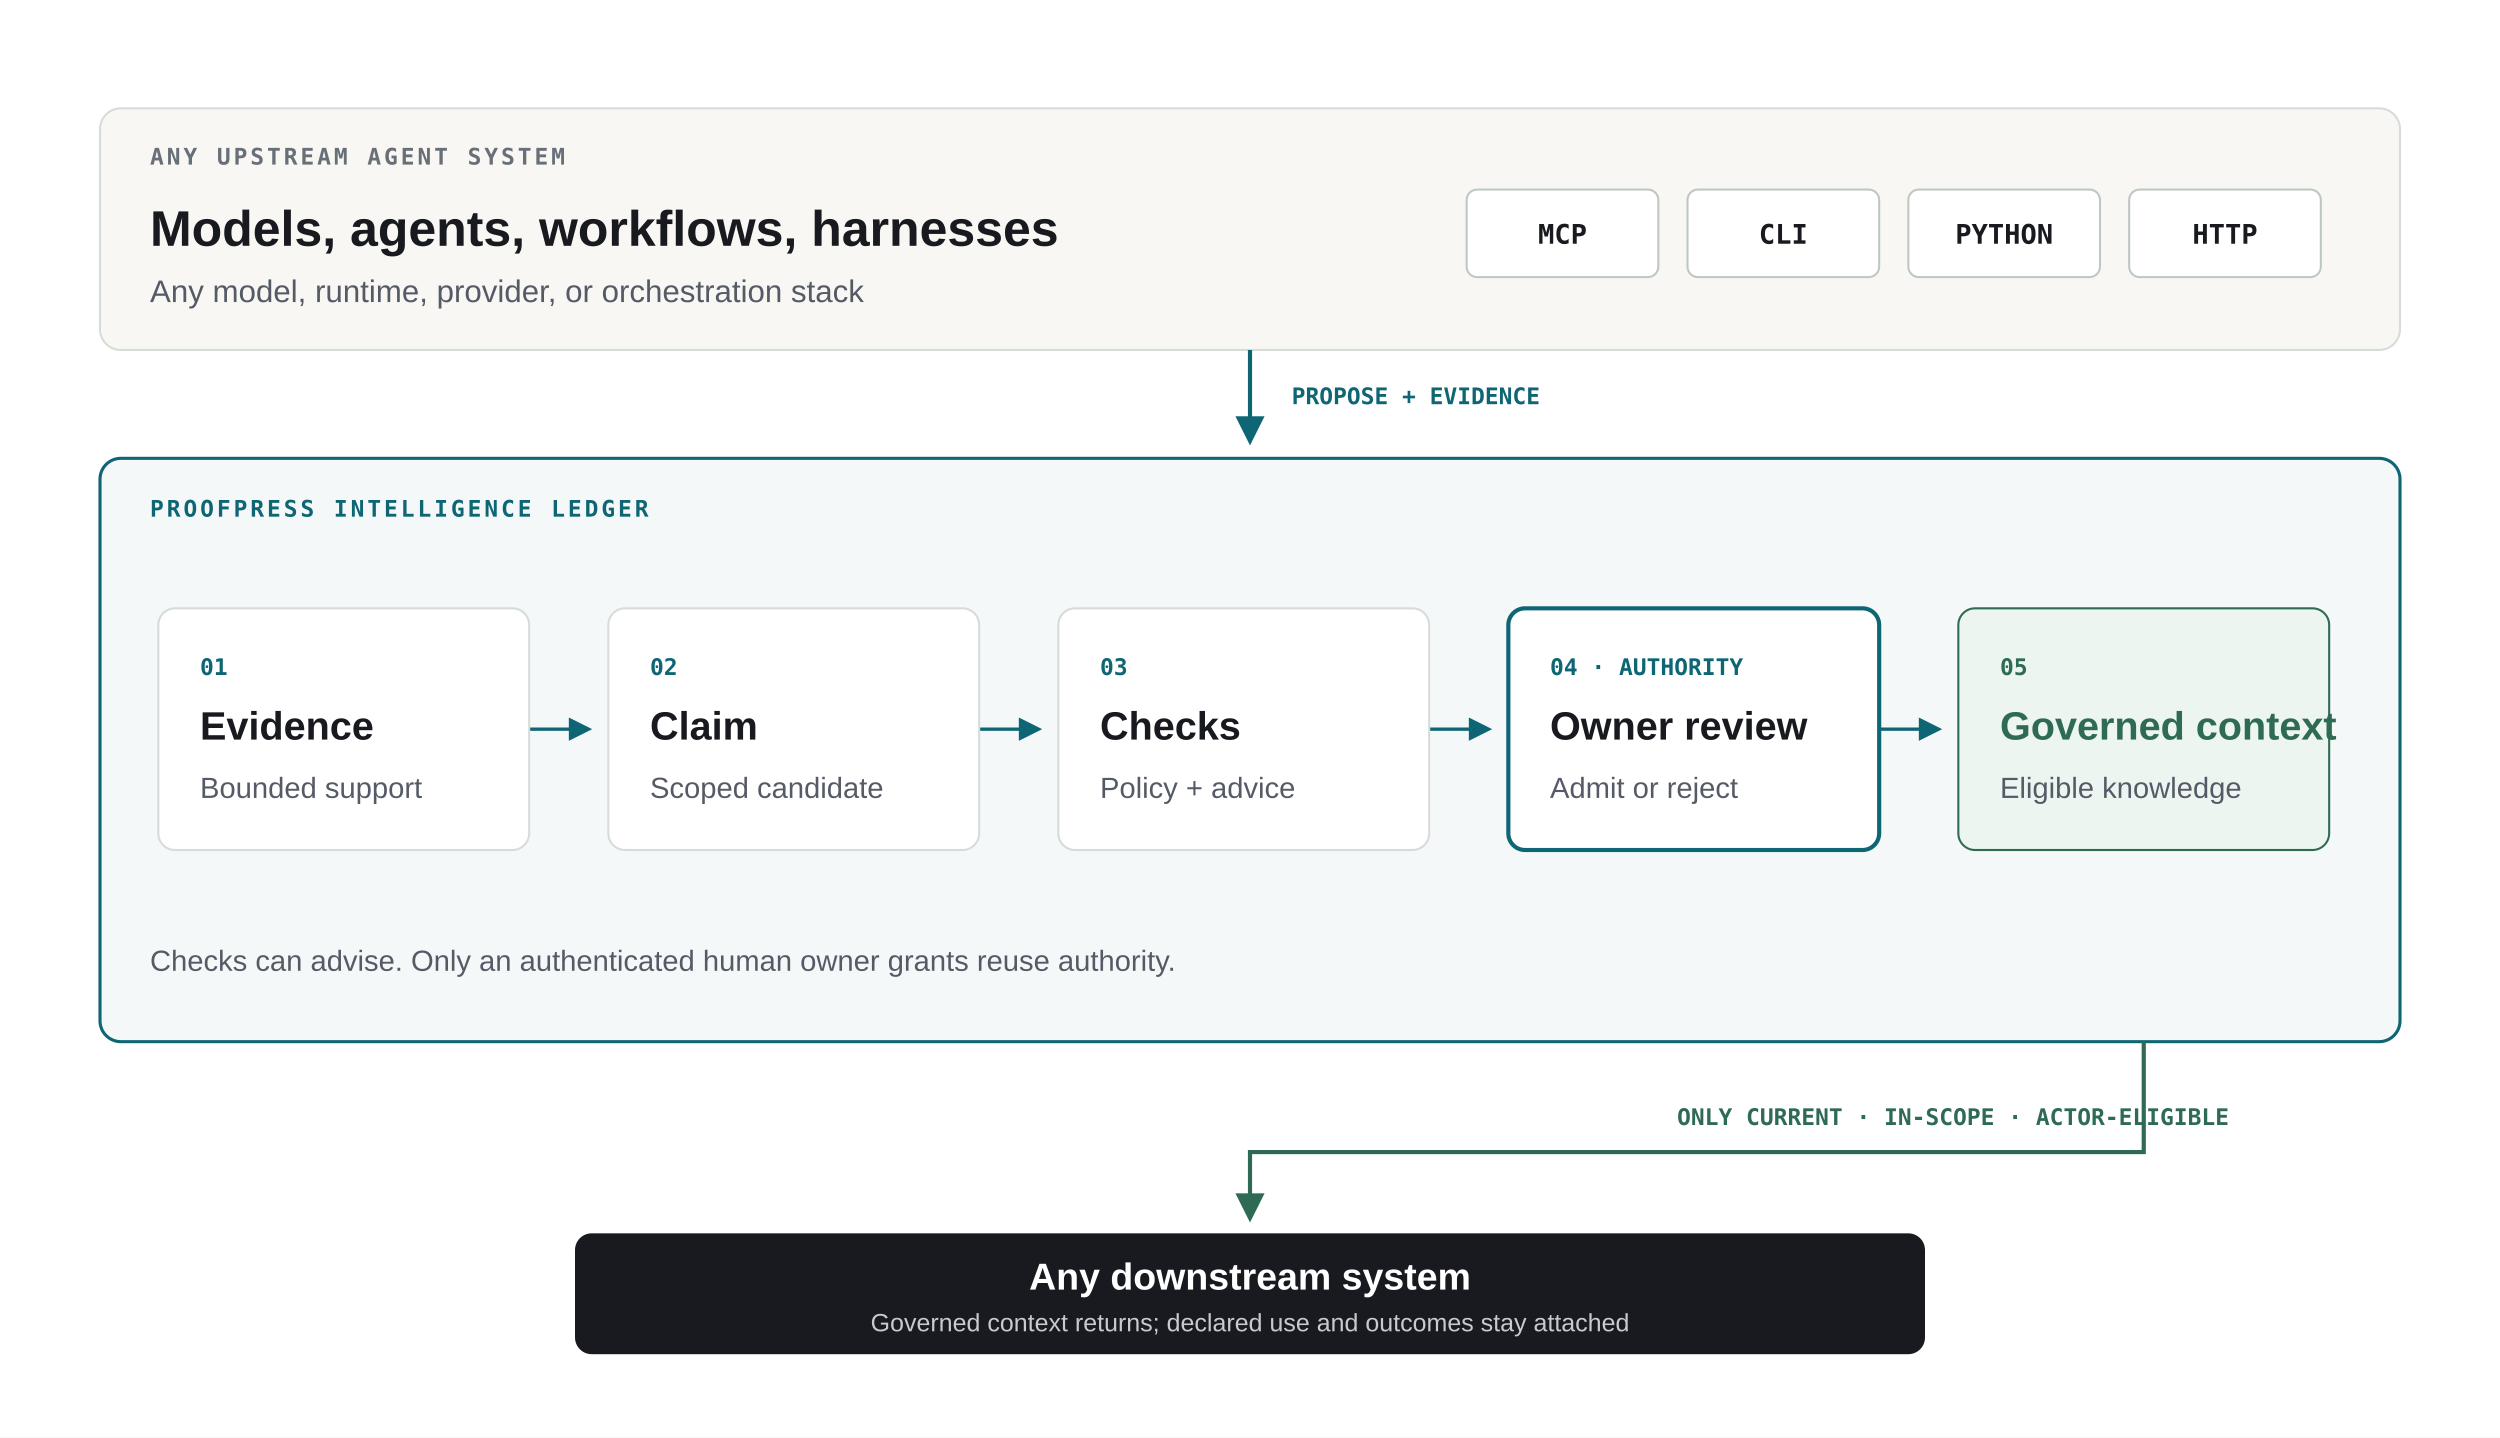
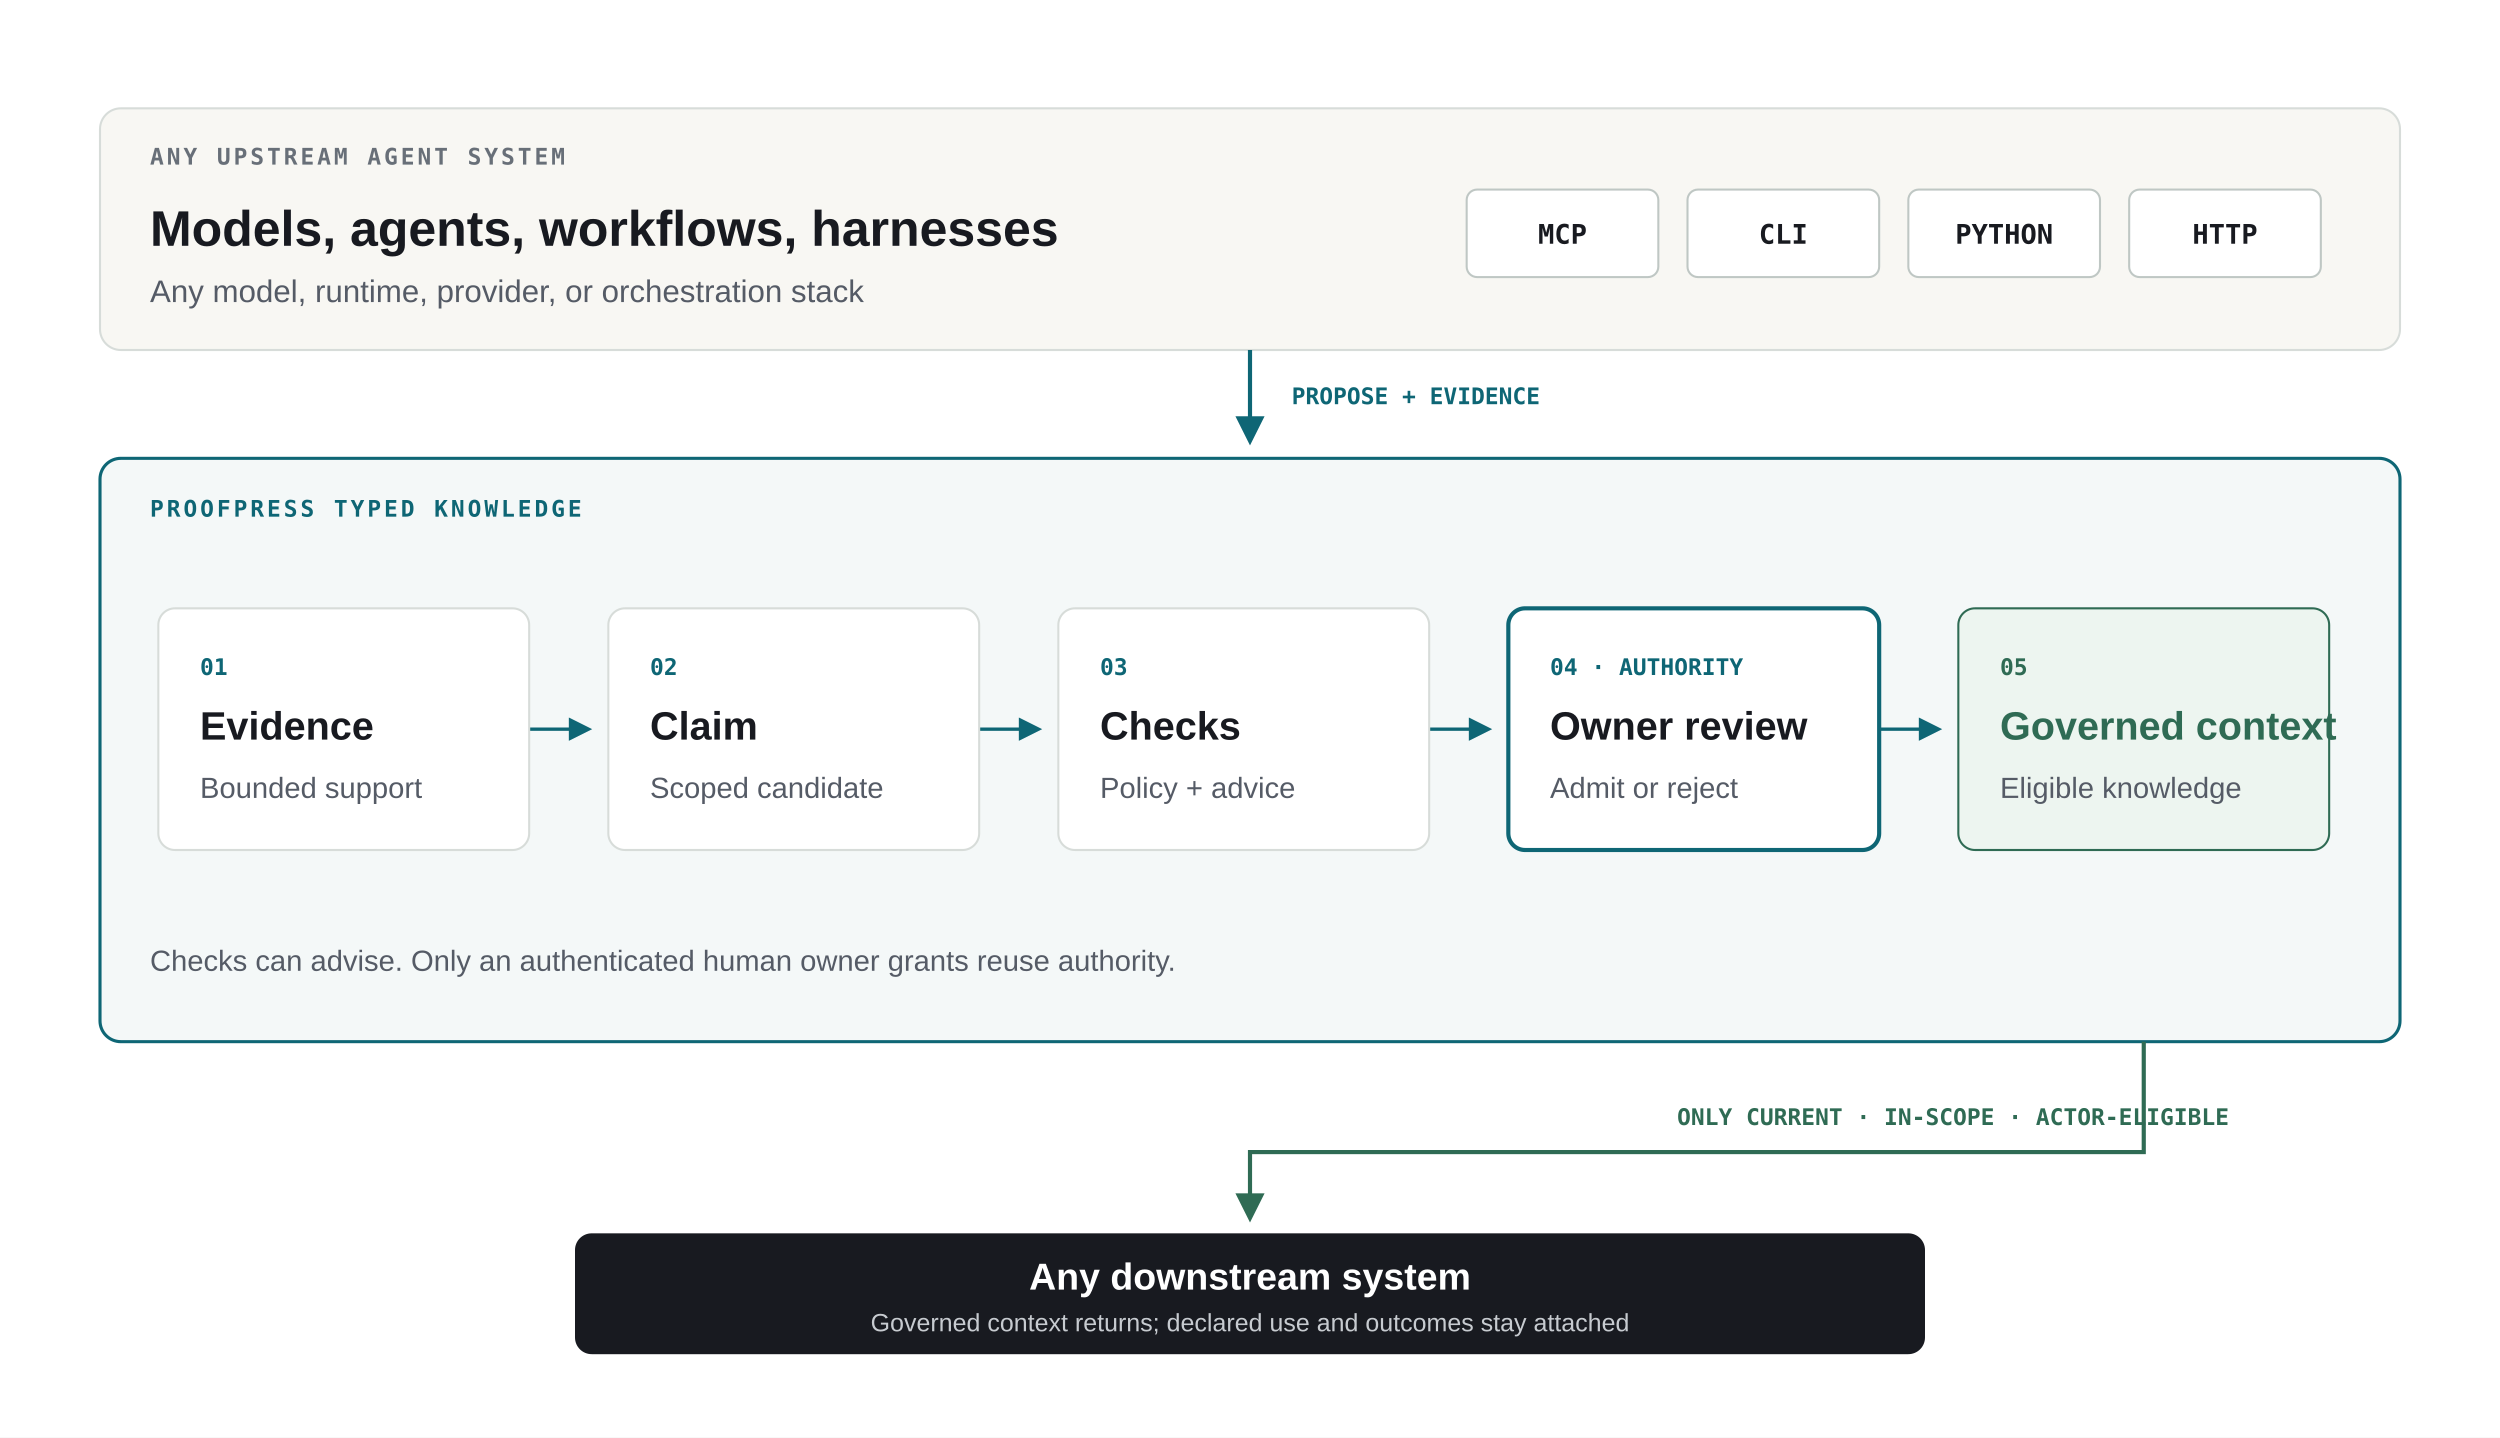
<svg xmlns="http://www.w3.org/2000/svg" viewBox="0 0 1200 690" role="img" aria-labelledby="architecture-title architecture-desc">
  <defs>
    <marker id="arrow" viewBox="0 0 10 10" refX="8" refY="5" markerWidth="7" markerHeight="7" orient="auto">
      <path d="M0 0L10 5L0 10Z" fill="#0e6675" />
    </marker>
    <marker id="green-arrow" viewBox="0 0 10 10" refX="8" refY="5" markerWidth="7" markerHeight="7" orient="auto">
      <path d="M0 0L10 5L0 10Z" fill="#2f6b54" />
    </marker>
  </defs>
  <rect width="1200" height="690" fill="#fff" />
  <rect x="48" y="52" width="1104" height="116" rx="10" fill="#f8f7f3" stroke="#d7dcd9" />
  <text x="72" y="79" fill="#686f78" font-family="IBM Plex Mono, monospace" font-size="11" font-weight="600" letter-spacing="1.4">ANY UPSTREAM AGENT SYSTEM</text>
  <text x="72" y="118" fill="#181a20" font-family="DM Sans, Arial, sans-serif" font-size="24" font-weight="700">Models, agents, workflows, harnesses</text>
  <text x="72" y="145" fill="#555b66" font-family="DM Sans, Arial, sans-serif" font-size="15">Any model, runtime, provider, or orchestration stack</text>
  <g font-family="IBM Plex Mono, monospace" font-size="13" font-weight="600" text-anchor="middle">
    <rect x="704" y="91" width="92" height="42" rx="5" fill="#fff" stroke="#bfc7c4" />
    <text x="750" y="117" fill="#181a20">MCP</text>
    <rect x="810" y="91" width="92" height="42" rx="5" fill="#fff" stroke="#bfc7c4" />
    <text x="856" y="117" fill="#181a20">CLI</text>
    <rect x="916" y="91" width="92" height="42" rx="5" fill="#fff" stroke="#bfc7c4" />
    <text x="962" y="117" fill="#181a20">PYTHON</text>
    <rect x="1022" y="91" width="92" height="42" rx="5" fill="#fff" stroke="#bfc7c4" />
    <text x="1068" y="117" fill="#181a20">HTTP</text>
  </g>
  <path d="M600 168V211" fill="none" stroke="#0e6675" stroke-width="2" marker-end="url(#arrow)" />
  <text x="620" y="194" fill="#0e6675" font-family="IBM Plex Mono, monospace" font-size="11" font-weight="600">PROPOSE + EVIDENCE</text>
  <rect x="48" y="220" width="1104" height="280" rx="10" fill="#f4f8f8" stroke="#0e6675" stroke-width="1.5" />
-   <text x="72" y="248" fill="#0e6675" font-family="IBM Plex Mono, monospace" font-size="11" font-weight="600" letter-spacing="1.4">PROOFPRESS INTELLIGENCE LEDGER</text>
+   <text x="72" y="248" fill="#0e6675" font-family="IBM Plex Mono, monospace" font-size="11" font-weight="600" letter-spacing="1.4">PROOFPRESS TYPED KNOWLEDGE</text>
  <g fill="none" stroke="#0e6675" stroke-width="1.6" marker-end="url(#arrow)">
    <path d="M254 350H282" />
    <path d="M470 350H498" />
    <path d="M686 350H714" />
    <path d="M902 350H930" />
  </g>
  <g font-family="DM Sans, Arial, sans-serif">
    <rect x="76" y="292" width="178" height="116" rx="8" fill="#fff" stroke="#d7dcd9" />
    <text x="96" y="324" fill="#0e6675" font-family="IBM Plex Mono, monospace" font-size="11" font-weight="600">01</text>
    <text x="96" y="355" fill="#181a20" font-size="19" font-weight="700">Evidence</text>
    <text x="96" y="383" fill="#555b66" font-size="14">Bounded support</text>
    <rect x="292" y="292" width="178" height="116" rx="8" fill="#fff" stroke="#d7dcd9" />
    <text x="312" y="324" fill="#0e6675" font-family="IBM Plex Mono, monospace" font-size="11" font-weight="600">02</text>
    <text x="312" y="355" fill="#181a20" font-size="19" font-weight="700">Claim</text>
    <text x="312" y="383" fill="#555b66" font-size="14">Scoped candidate</text>
    <rect x="508" y="292" width="178" height="116" rx="8" fill="#fff" stroke="#d7dcd9" />
    <text x="528" y="324" fill="#0e6675" font-family="IBM Plex Mono, monospace" font-size="11" font-weight="600">03</text>
    <text x="528" y="355" fill="#181a20" font-size="19" font-weight="700">Checks</text>
    <text x="528" y="383" fill="#555b66" font-size="14">Policy + advice</text>
    <rect x="724" y="292" width="178" height="116" rx="8" fill="#fff" stroke="#0e6675" stroke-width="2" />
    <text x="744" y="324" fill="#0e6675" font-family="IBM Plex Mono, monospace" font-size="11" font-weight="600">04 · AUTHORITY</text>
    <text x="744" y="355" fill="#181a20" font-size="19" font-weight="700">Owner review</text>
    <text x="744" y="383" fill="#555b66" font-size="14">Admit or reject</text>
    <rect x="940" y="292" width="178" height="116" rx="8" fill="#edf5f0" stroke="#2f6b54" />
    <text x="960" y="324" fill="#2f6b54" font-family="IBM Plex Mono, monospace" font-size="11" font-weight="600">05</text>
    <text x="960" y="355" fill="#2f6b54" font-size="19" font-weight="700">Governed context</text>
    <text x="960" y="383" fill="#555b66" font-size="14">Eligible knowledge</text>
  </g>
  <text x="72" y="466" fill="#555b66" font-family="DM Sans, Arial, sans-serif" font-size="14">Checks can advise. Only an authenticated human owner grants reuse authority.</text>
  <path d="M1029 500V553H600V584" fill="none" stroke="#2f6b54" stroke-width="2" marker-end="url(#green-arrow)" />
  <text x="805" y="540" fill="#2f6b54" font-family="IBM Plex Mono, monospace" font-size="11" font-weight="600">ONLY CURRENT · IN-SCOPE · ACTOR-ELIGIBLE</text>
  <rect x="276" y="592" width="648" height="58" rx="8" fill="#181a20" />
  <text x="600" y="619" text-anchor="middle" fill="#fff" font-family="DM Sans, Arial, sans-serif" font-size="18" font-weight="700">Any downstream system</text>
  <text x="600" y="639" text-anchor="middle" fill="#c7cbd0" font-family="DM Sans, Arial, sans-serif" font-size="12">Governed context returns; declared use and outcomes stay attached</text>
</svg>
